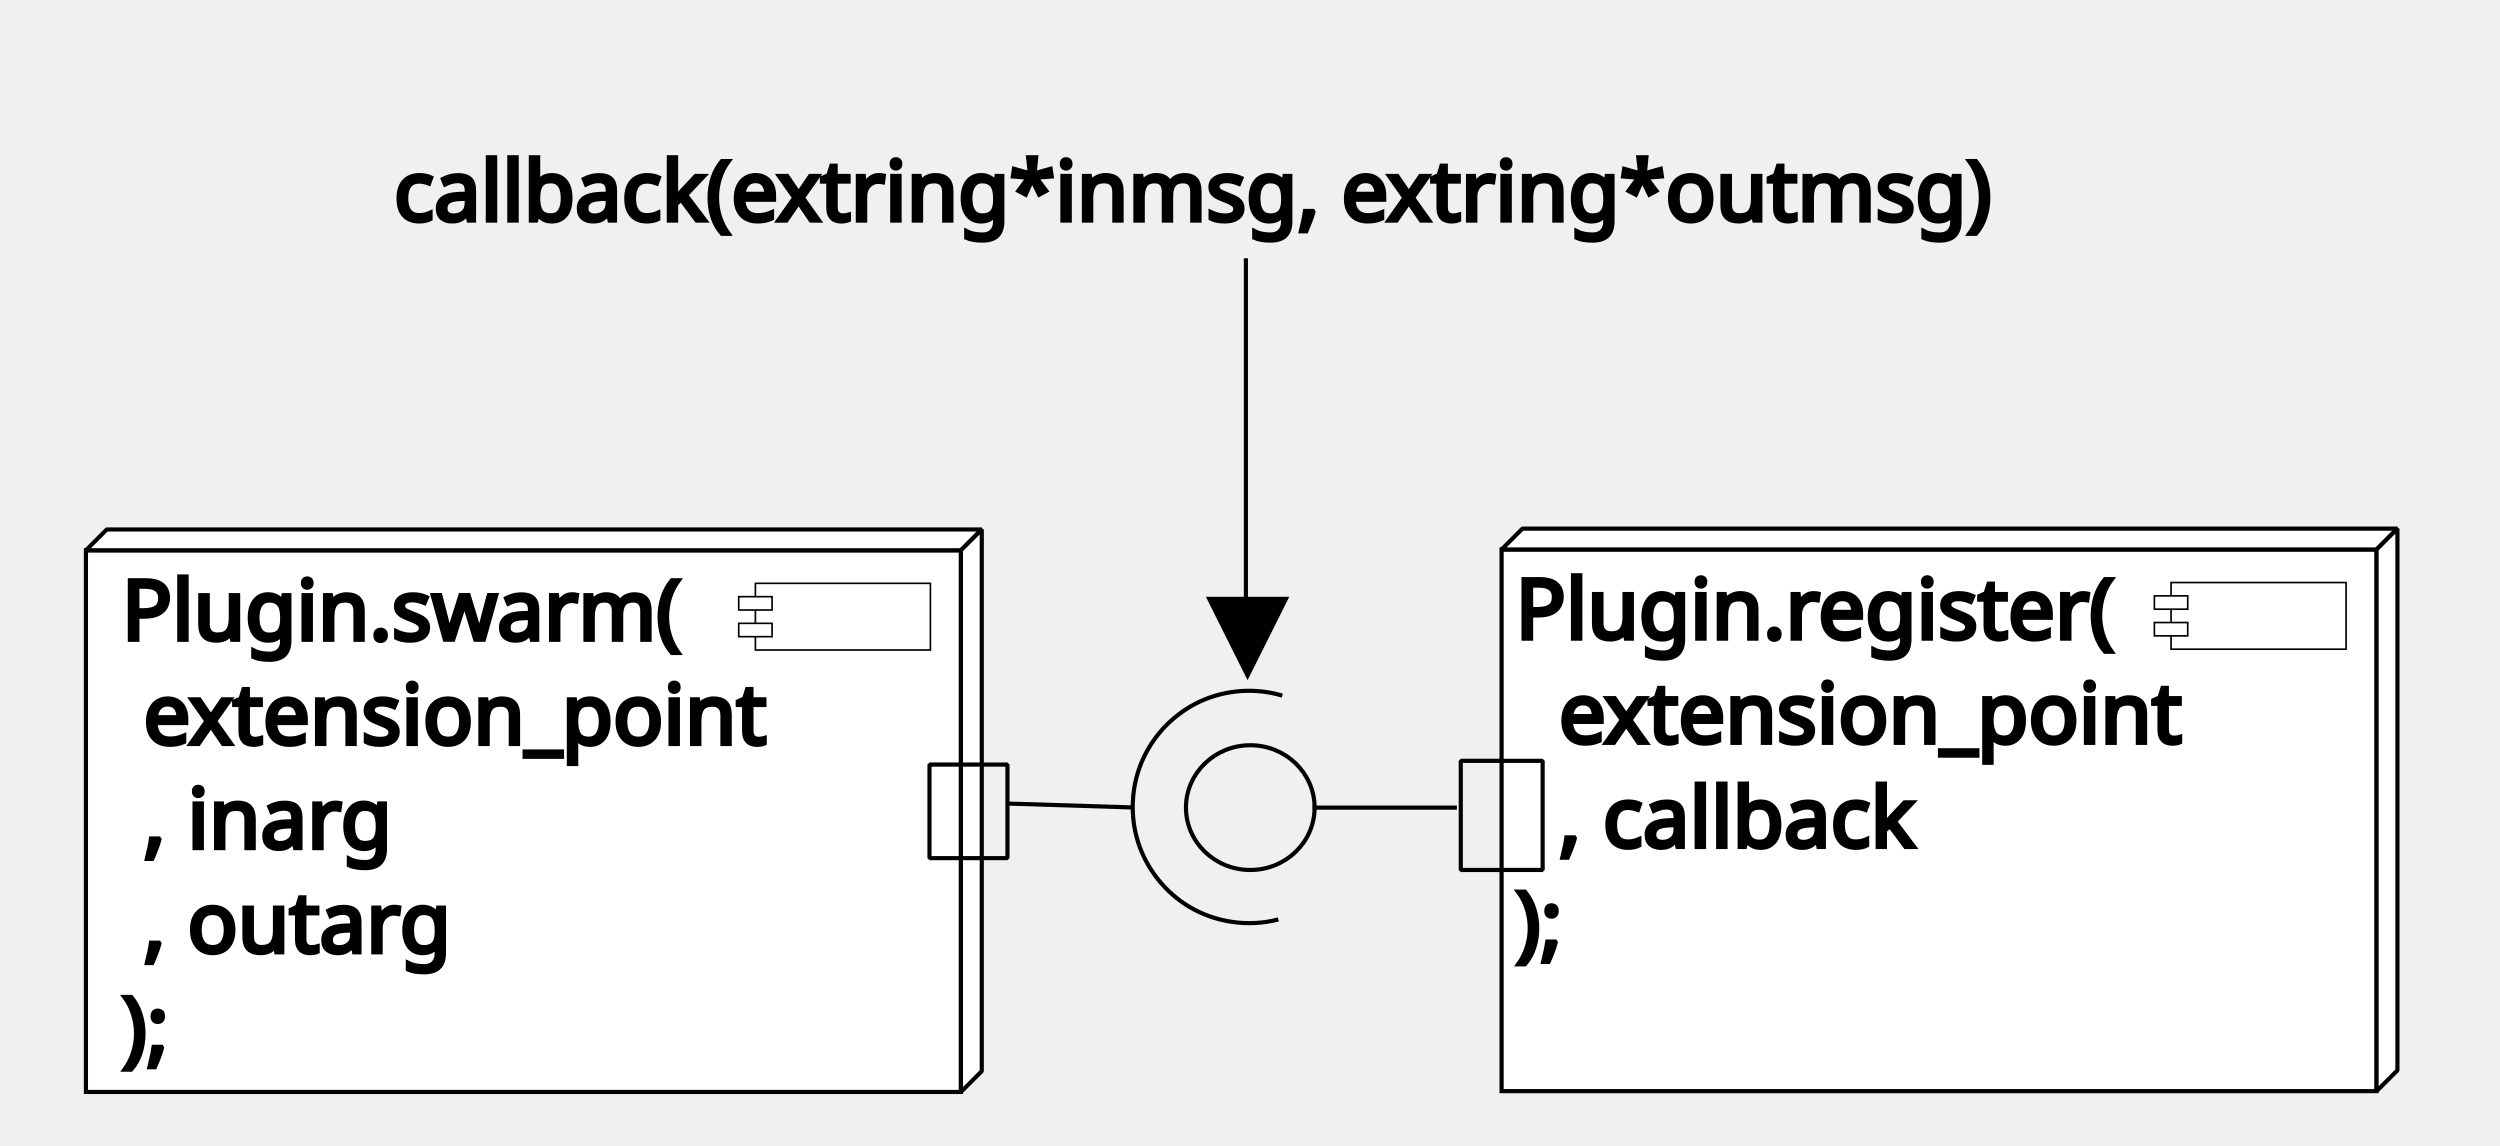
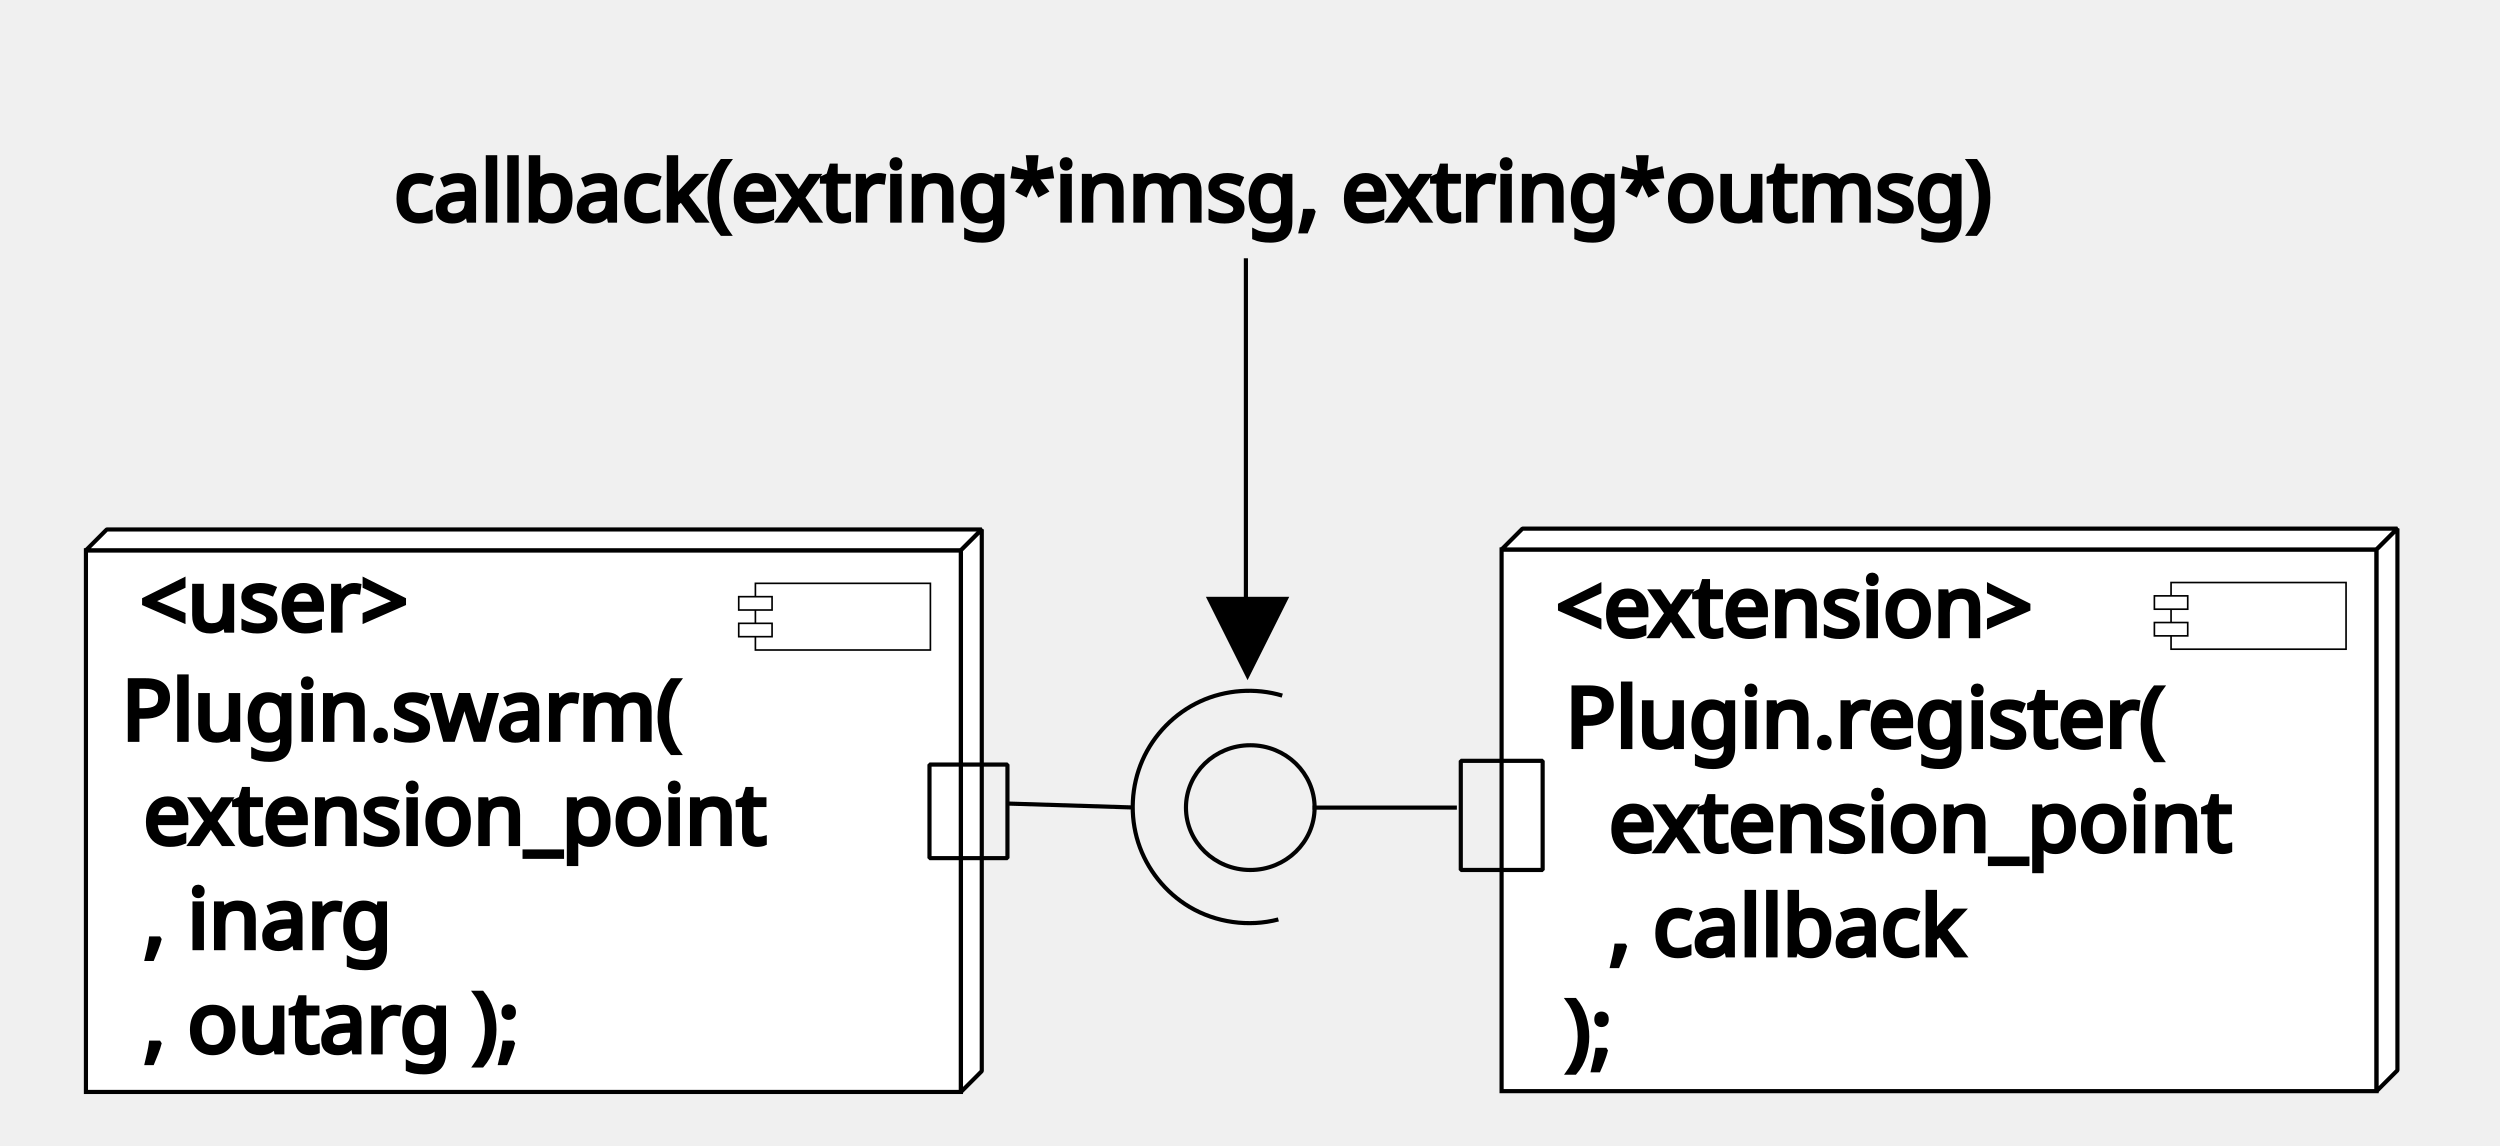
<svg xmlns="http://www.w3.org/2000/svg" viewBox="165 100 600 275" id="svg4022" version="1.1" width="100%" height="100%" style="stroke:#000000">
  <defs id="defs4148">
    </defs>
  <style type="text/css" id="style4024">
* {
	stroke: black;
}

text {
	fill: black;
	stroke: none;
	font-size: 10px;
	font-family: sans-serif;
}

rect, ellipse {
	fill: white;
}

polygon {
	stroke-miterlimit: 1;
	fill: white;
}
</style>
  <text xml:space="preserve" style="font-size:40px;font-style:normal;font-weight:normal;line-height:125%;letter-spacing:0px;word-spacing:0px;fill:#000000;fill-opacity:1;stroke:none;font-family:Sans;-inkscape-font-specification:Sans" x="25.602" y="170.237" id="text4386">
    <tspan id="tspan4388" style="font-style:normal;stroke:#000000;-inkscape-font-specification:Sans" x="25.602" y="170.237" />
  </text>
  <g transform="translate(-421.9228,358.636)" id="g4000-4" style="stroke:#000000">
    <g style="stroke:#000000" id="g3357-4-8-2-7" transform="translate(401.4435,-266.1836)">
      <rect x="545.861" y="139.422" width="210" height="130" id="rect4044-5-4-2-4-6" style="fill:#ffffff;stroke:#000000" />
      <g style="stroke:#000000" id="g3309-9-3-7-5">
        <g style="stroke:#000000" id="g3301-9-0-7-7">
          <polygon points="380,235 590,235 585,240 375,240 " id="polygon4046-6-2-15-7-7" transform="translate(170.8606,-100.578)" style="fill:#ffffff;stroke:#000000;stroke-miterlimit:1" />
          <polygon points="590,235 590,365 585,370 585,240 " id="polygon4048-6-0-8-5-5" transform="translate(170.8606,-100.578)" style="fill:#ffffff;stroke:#000000;stroke-miterlimit:1" />
        </g>
        <g style="stroke:#000000" transform="matrix(0.4,0,0,0.4,548.5323,95.35455)" id="g4274-8-3-5-4-4-5">
          <rect style="fill:#ffffff;stroke:#000000" x="395" y="130" width="105" height="40" id="rect4090-5-5-8-8-9-4" />
          <rect style="fill:#ffffff;stroke:#000000" x="385" y="138" width="20" height="8" id="rect4092-1-9-4-9-9-1" />
          <rect style="fill:#ffffff;stroke:#000000" x="385" y="154" width="20" height="8" id="rect4094-3-4-9-7-2-7" />
        </g>
      </g>
    </g>
    <g style="stroke:#000000" id="g3266-1-1-6-4-8" transform="matrix(1,0,0,-1,402.0304,141.7902)">
      <rect style="opacity:0.99;fill:none;stroke:#000000;stroke-width:1;stroke-linecap:butt;stroke-linejoin:bevel;stroke-miterlimit:0;stroke-opacity:1;stroke-dasharray:none" id="rect4961-6-9-5-0-2" width="19.647" height="26.196" x="370.48" y="91.631" transform="translate(165,100)" />
      <path transform="translate(190.7278,179.5223)" style="opacity:0.99;fill:none;stroke:#000000;stroke-width:1;stroke-linecap:butt;stroke-linejoin:bevel;stroke-miterlimit:0;stroke-opacity:1;stroke-dasharray:none" id="path4963-2-2-4-4-5-4" d="m 309.669,27.077 c 0,8.267 -6.911,14.969 -15.437,14.969 -8.525,0 -15.437,-6.702 -15.437,-14.969 0,-8.267 6.911,-14.969 15.437,-14.969 8.525,0 15.437,6.702 15.437,14.969 z" />
      <path style="fill:none;stroke:#000000;stroke-width:1px;stroke-linecap:butt;stroke-linejoin:miter;stroke-opacity:1" d="m 334.929,106.6 34.616,0" id="path3128-4-9-9-6-4" transform="translate(165,100)" />
    </g>
  </g>
-   <text xml:space="preserve" style="font-size:40px;font-style:normal;font-weight:normal;line-height:125%;letter-spacing:0px;word-spacing:0px;fill:#000000;fill-opacity:1;stroke:none;font-family:Sans;-inkscape-font-specification:Sans" x="528.723" y="253.277" id="text3369">
-     <tspan id="tspan3371" style="font-size:20px;font-style:normal;font-variant:normal;font-weight:normal;font-stretch:normal;text-align:start;line-height:125%;writing-mode:lr-tb;text-anchor:start;stroke:#000000;font-family:Sans;-inkscape-font-specification:Sans" x="528.723" y="253.277">Plugin.register(</tspan>
-     <tspan style="font-size:20px;font-style:normal;font-variant:normal;font-weight:normal;font-stretch:normal;text-align:start;line-height:125%;writing-mode:lr-tb;text-anchor:start;stroke:#000000;font-family:Sans;-inkscape-font-specification:Sans" x="528.723" y="278.277" id="tspan3373">  extension_point</tspan>
-     <tspan style="font-size:20px;font-style:normal;font-variant:normal;font-weight:normal;font-stretch:normal;text-align:start;line-height:125%;writing-mode:lr-tb;text-anchor:start;stroke:#000000;font-family:Sans;-inkscape-font-specification:Sans" x="528.723" y="303.277" id="tspan3375">  , callback</tspan>
-     <tspan style="font-size:20px;font-style:normal;font-variant:normal;font-weight:normal;font-stretch:normal;text-align:start;line-height:125%;writing-mode:lr-tb;text-anchor:start;stroke:#000000;font-family:Sans;-inkscape-font-specification:Sans" x="528.723" y="328.277" id="tspan3377">);</tspan>
+   <text xml:space="preserve" style="font-size:40px;font-style:normal;font-weight:normal;line-height:125%;letter-spacing:0px;word-spacing:0px;fill:#000000;fill-opacity:1;stroke:none;font-family:Sans;-inkscape-font-specification:Sans" x="540.723" y="279.277" id="text3369">
+     <tspan id="tspan3371" style="font-size:20px;font-style:normal;font-variant:normal;font-weight:normal;font-stretch:normal;text-align:start;line-height:125%;writing-mode:lr-tb;text-anchor:start;stroke:#000000;font-family:Sans;-inkscape-font-specification:Sans" x="540.723" y="279.277">Plugin.register(</tspan>
+     <tspan style="font-size:20px;font-style:normal;font-variant:normal;font-weight:normal;font-stretch:normal;text-align:start;line-height:125%;writing-mode:lr-tb;text-anchor:start;stroke:#000000;font-family:Sans;-inkscape-font-specification:Sans" x="540.723" y="304.277" id="tspan3373">  extension_point</tspan>
+     <tspan style="font-size:20px;font-style:normal;font-variant:normal;font-weight:normal;font-stretch:normal;text-align:start;line-height:125%;writing-mode:lr-tb;text-anchor:start;stroke:#000000;font-family:Sans;-inkscape-font-specification:Sans" x="540.723" y="329.277" id="tspan3375">  , callback</tspan>
+     <tspan style="font-size:20px;font-style:normal;font-variant:normal;font-weight:normal;font-stretch:normal;text-align:start;line-height:125%;writing-mode:lr-tb;text-anchor:start;stroke:#000000;font-family:Sans;-inkscape-font-specification:Sans" x="540.723" y="354.277" id="tspan3377">);</tspan>
  </text>
  <g transform="translate(-180.8031,571.8462)" id="g5150" style="stroke:#000000">
    <g style="stroke:#000000" id="g3357-4-8-0-0" transform="translate(-179.4336,-479.199)">
      <rect x="545.861" y="139.422" width="210" height="130" id="rect4044-5-4-2-2-2" style="fill:#ffffff;stroke:#000000" />
      <g style="stroke:#000000" id="g3309-9-3-8-5">
        <g style="stroke:#000000" id="g3301-9-0-9-7">
          <polygon points="585,240 375,240 380,235 590,235 " id="polygon4046-6-2-15-5-3" transform="translate(170.8606,-100.578)" style="fill:#ffffff;stroke:#000000;stroke-miterlimit:1" />
          <polygon points="585,370 585,240 590,235 590,365 " id="polygon4048-6-0-8-4-0" transform="translate(170.8606,-100.578)" style="fill:#ffffff;stroke:#000000;stroke-miterlimit:1" />
        </g>
        <g style="stroke:#000000" transform="matrix(0.4,0,0,0.4,548.5323,95.35455)" id="g4274-8-3-5-4-5-9">
          <rect style="fill:#ffffff;stroke:#000000" x="395" y="130" width="105" height="40" id="rect4090-5-5-8-8-7-5" />
          <rect style="fill:#ffffff;stroke:#000000" x="385" y="138" width="20" height="8" id="rect4092-1-9-4-9-9-10" />
          <rect style="fill:#ffffff;stroke:#000000" x="385" y="154" width="20" height="8" id="rect4094-3-4-9-7-0-6" />
        </g>
      </g>
    </g>
    <g style="stroke:#000000" id="g3195-4-2-9" transform="matrix(-1,0,0,1,1124.943,-323.7427)">
      <rect style="opacity:0.99;fill:none;stroke:#000000;stroke-width:1;stroke-linecap:butt;stroke-linejoin:bevel;stroke-miterlimit:0;stroke-opacity:1;stroke-dasharray:none" id="rect4959-8-0-7" width="18.711" height="22.453" x="372.352" y="-64.607" transform="translate(165,100)" />
      <path style="fill:none;stroke:#000000;stroke-width:1px;stroke-linecap:butt;stroke-linejoin:miter;stroke-opacity:1" d="m 471.395,18.843 c 6.453,-1.933 13.606,-1.424 19.721,1.404 6.114,2.828 11.134,7.949 13.84,14.118 2.705,6.169 3.072,13.331 1.011,19.745 -2.062,6.413 -6.533,12.02 -12.326,15.458 -6.333,3.757 -14.185,4.861 -21.308,2.995" id="path4999-4-0-0-3" />
      <path style="fill:none;stroke:#000000;stroke-width:1px;stroke-linecap:butt;stroke-linejoin:miter;stroke-opacity:1" d="m 342.414,-54.316 29.938,-0.936" id="path3124-7-0-7" transform="translate(165,100)" />
    </g>
  </g>
-   <text xml:space="preserve" style="font-size:20px;font-style:normal;font-weight:normal;line-height:125%;letter-spacing:0px;word-spacing:0px;fill:#000000;fill-opacity:1;stroke:none;font-family:Sans;-inkscape-font-specification:Sans" x="194.231" y="253.554" id="text3663">
-     <tspan id="tspan3665" style="font-size:20px;stroke:#000000" x="194.231" y="253.554">Plugin.swarm(</tspan>
-     <tspan style="font-size:20px;stroke:#000000" x="194.231" y="278.554" id="tspan3667"> extension_point</tspan>
-     <tspan style="font-size:20px;stroke:#000000" x="194.231" y="303.554" id="tspan3669"> , inarg</tspan>
-     <tspan style="font-size:20px;stroke:#000000" x="194.231" y="328.554" id="tspan3671"> , outarg</tspan>
-     <tspan style="font-size:20px;stroke:#000000" x="194.231" y="353.554" id="tspan3673">);</tspan>
+   <text xml:space="preserve" style="font-size:20px;font-style:normal;font-weight:normal;line-height:125%;letter-spacing:0px;word-spacing:0px;fill:#000000;fill-opacity:1;stroke:none;font-family:Sans;-inkscape-font-specification:Sans" x="194.231" y="277.554" id="text3663">
+     <tspan id="tspan3665" style="font-size:20px;stroke:#000000" x="194.231" y="277.554">Plugin.swarm(</tspan>
+     <tspan style="font-size:20px;stroke:#000000" x="194.231" y="302.554" id="tspan3667"> extension_point</tspan>
+     <tspan style="font-size:20px;stroke:#000000" x="194.231" y="327.554" id="tspan3669"> , inarg</tspan>
+     <tspan style="font-size:20px;stroke:#000000" x="194.231" y="352.554" id="tspan3673"> , outarg );</tspan>
  </text>
  <text xml:space="preserve" style="font-size:20px;font-style:normal;font-weight:normal;line-height:125%;letter-spacing:0px;word-spacing:0px;fill:#000000;fill-opacity:1;stroke:none;font-family:Sans;-inkscape-font-specification:Sans" x="259.562" y="152.948" id="text5975-9">
    <tspan id="tspan5977-7" style="stroke:#000000" x="259.562" y="152.948">callback(extring*inmsg, extring*outmsg)</tspan>
  </text>
  <polygon points="285,150 290,147.5 290,152.5 " style="fill:#000000;stroke:none" id="polygon4130-3-6-3" transform="matrix(0,-4,-4,0,1064.415,1403.236)" />
  <path style="fill:none;stroke:#000000;stroke-width:1px;stroke-linecap:butt;stroke-linejoin:miter;stroke-opacity:1" d="m 299.015,144.015 0,-82.031" id="path20070" transform="translate(165,100)" />
+   <text xml:space="preserve" style="font-size:20px;font-style:normal;font-weight:normal;line-height:125%;letter-spacing:0px;word-spacing:0px;fill:#000000;fill-opacity:1;stroke:none;font-family:Sans;-inkscape-font-specification:Sans" x="198.6" y="251.338" id="text9204">
+     <tspan id="tspan9206" style="stroke:#000000" x="198.6" y="251.338">&lt;user&gt;</tspan>
+   </text>
+   <text xml:space="preserve" style="font-size:20px;font-style:normal;font-weight:normal;line-height:125%;letter-spacing:0px;word-spacing:0px;fill:#000000;fill-opacity:1;stroke:none;font-family:Sans;-inkscape-font-specification:Sans" x="538.415" y="252.662" id="text9208">
+     <tspan id="tspan9210" style="stroke:#000000" x="538.415" y="252.662">&lt;extension&gt;</tspan>
+   </text>
</svg>
